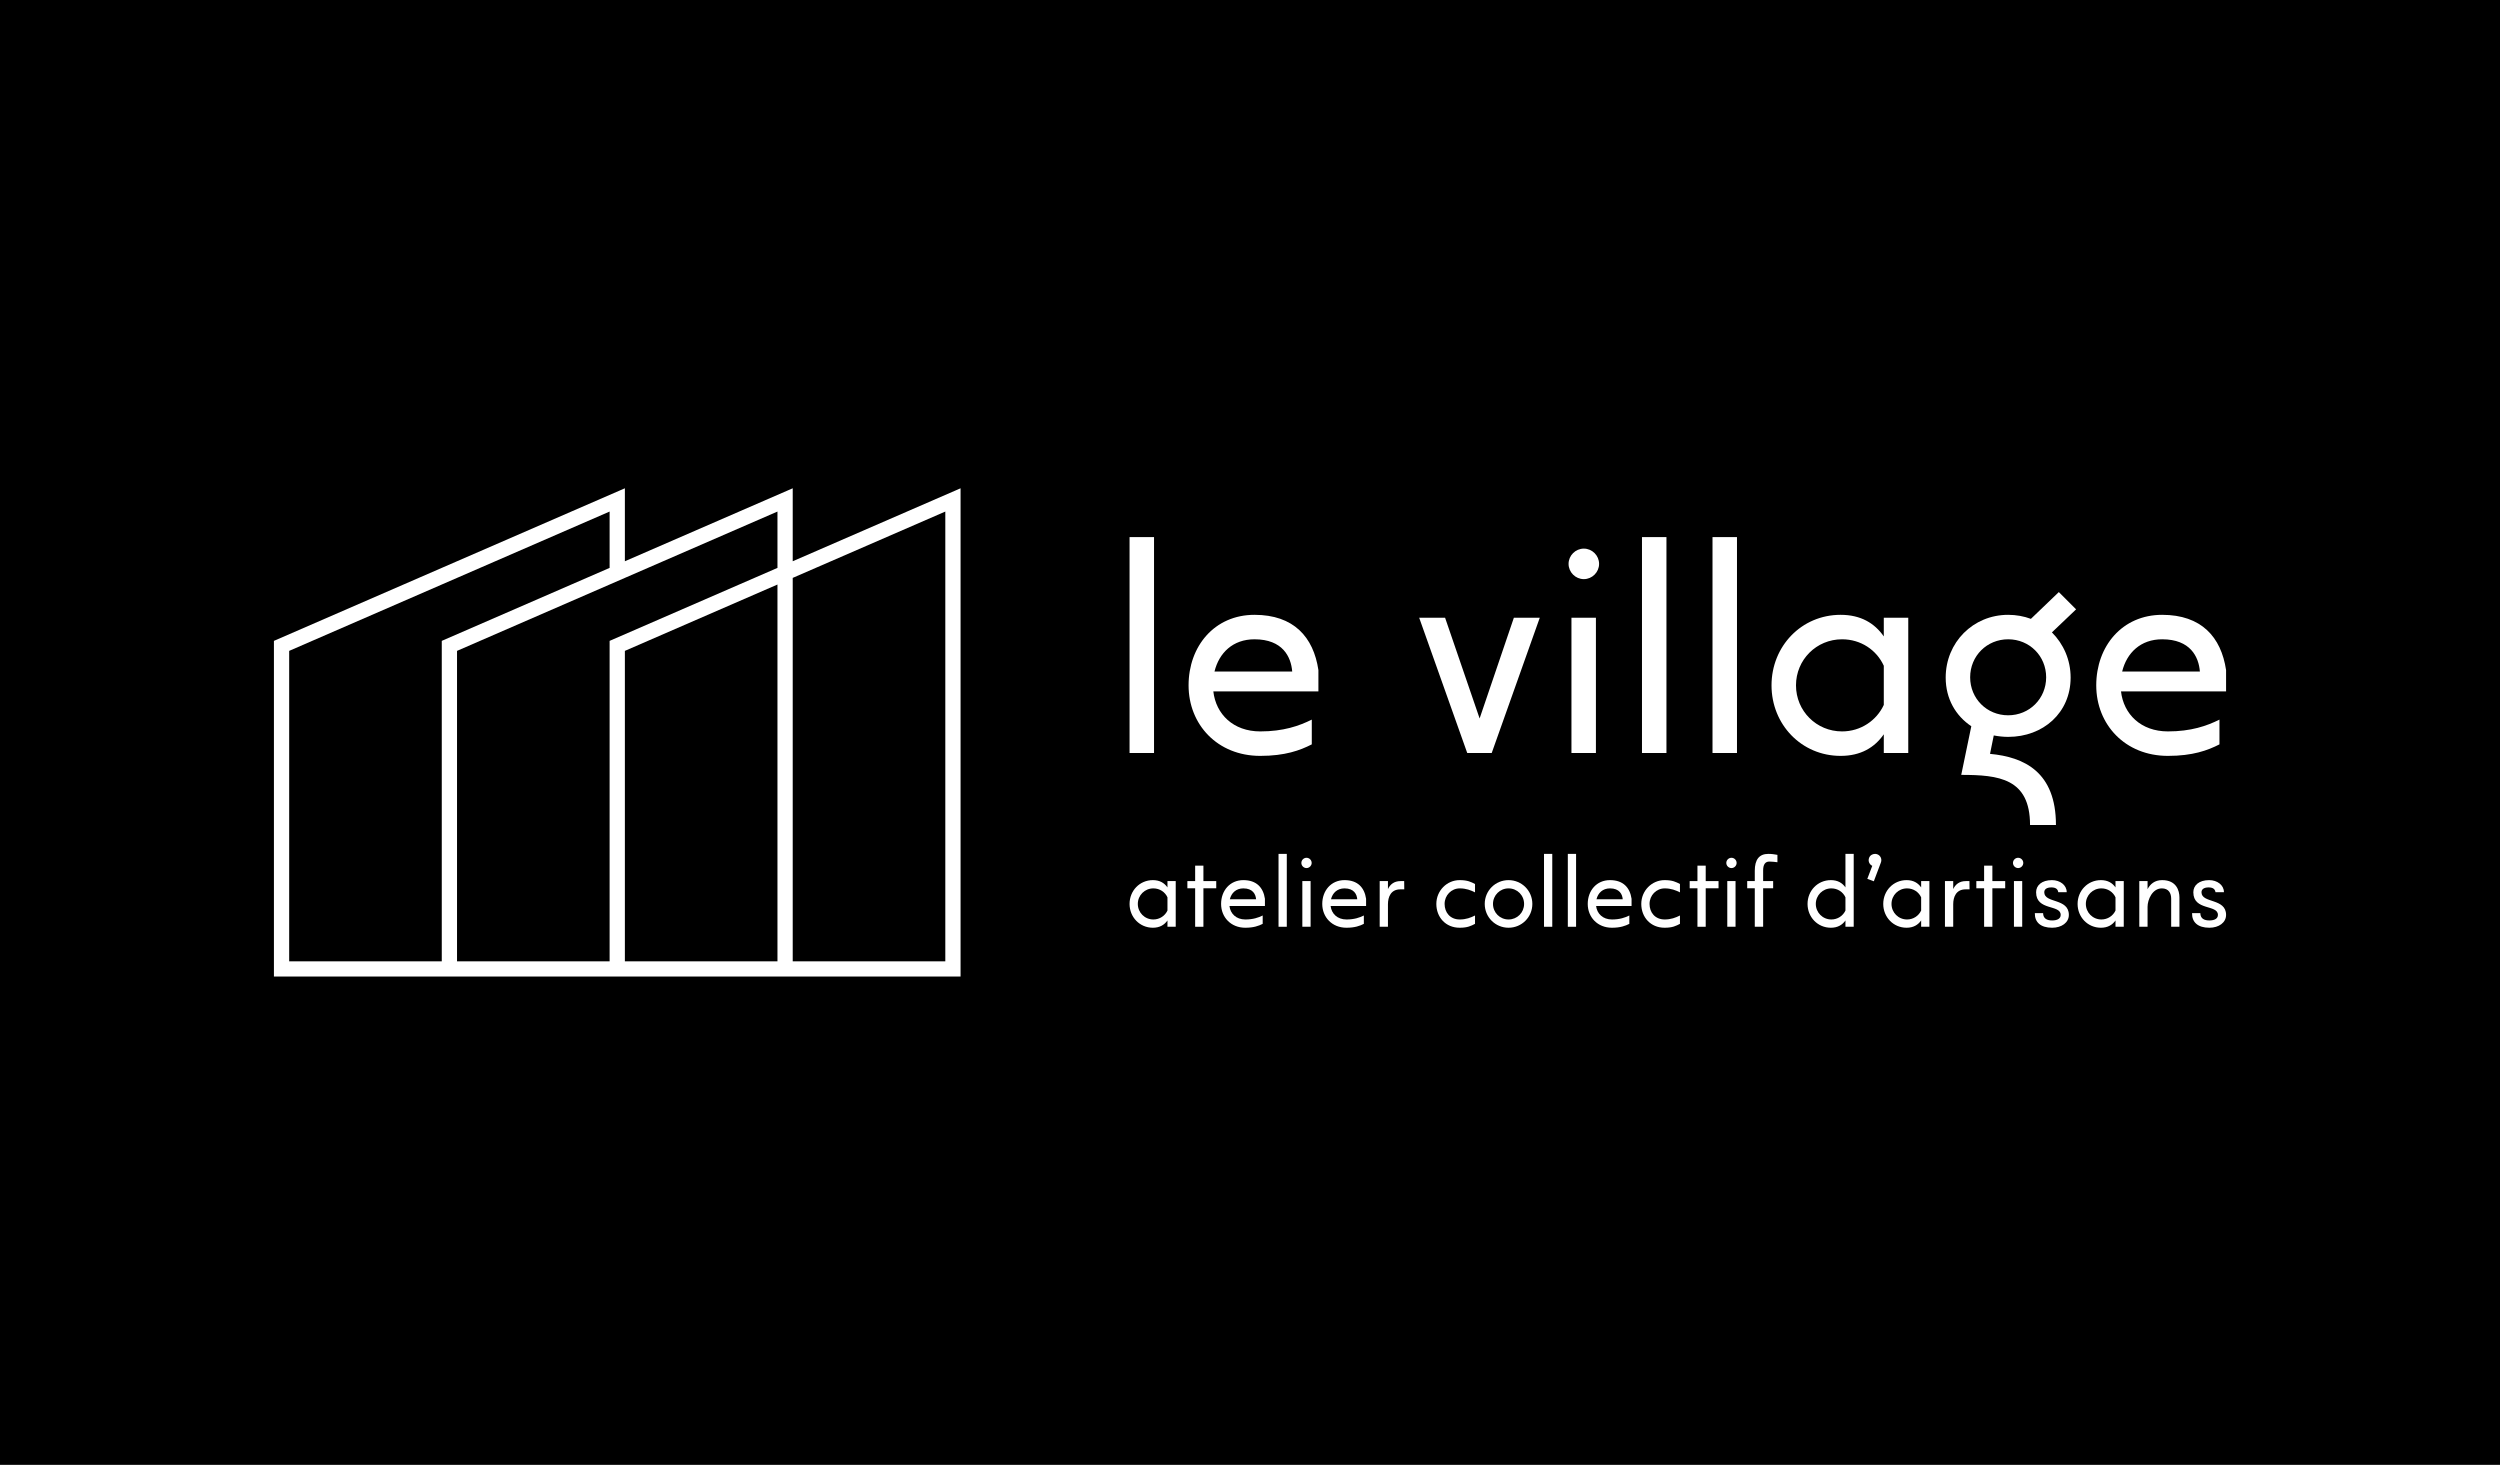
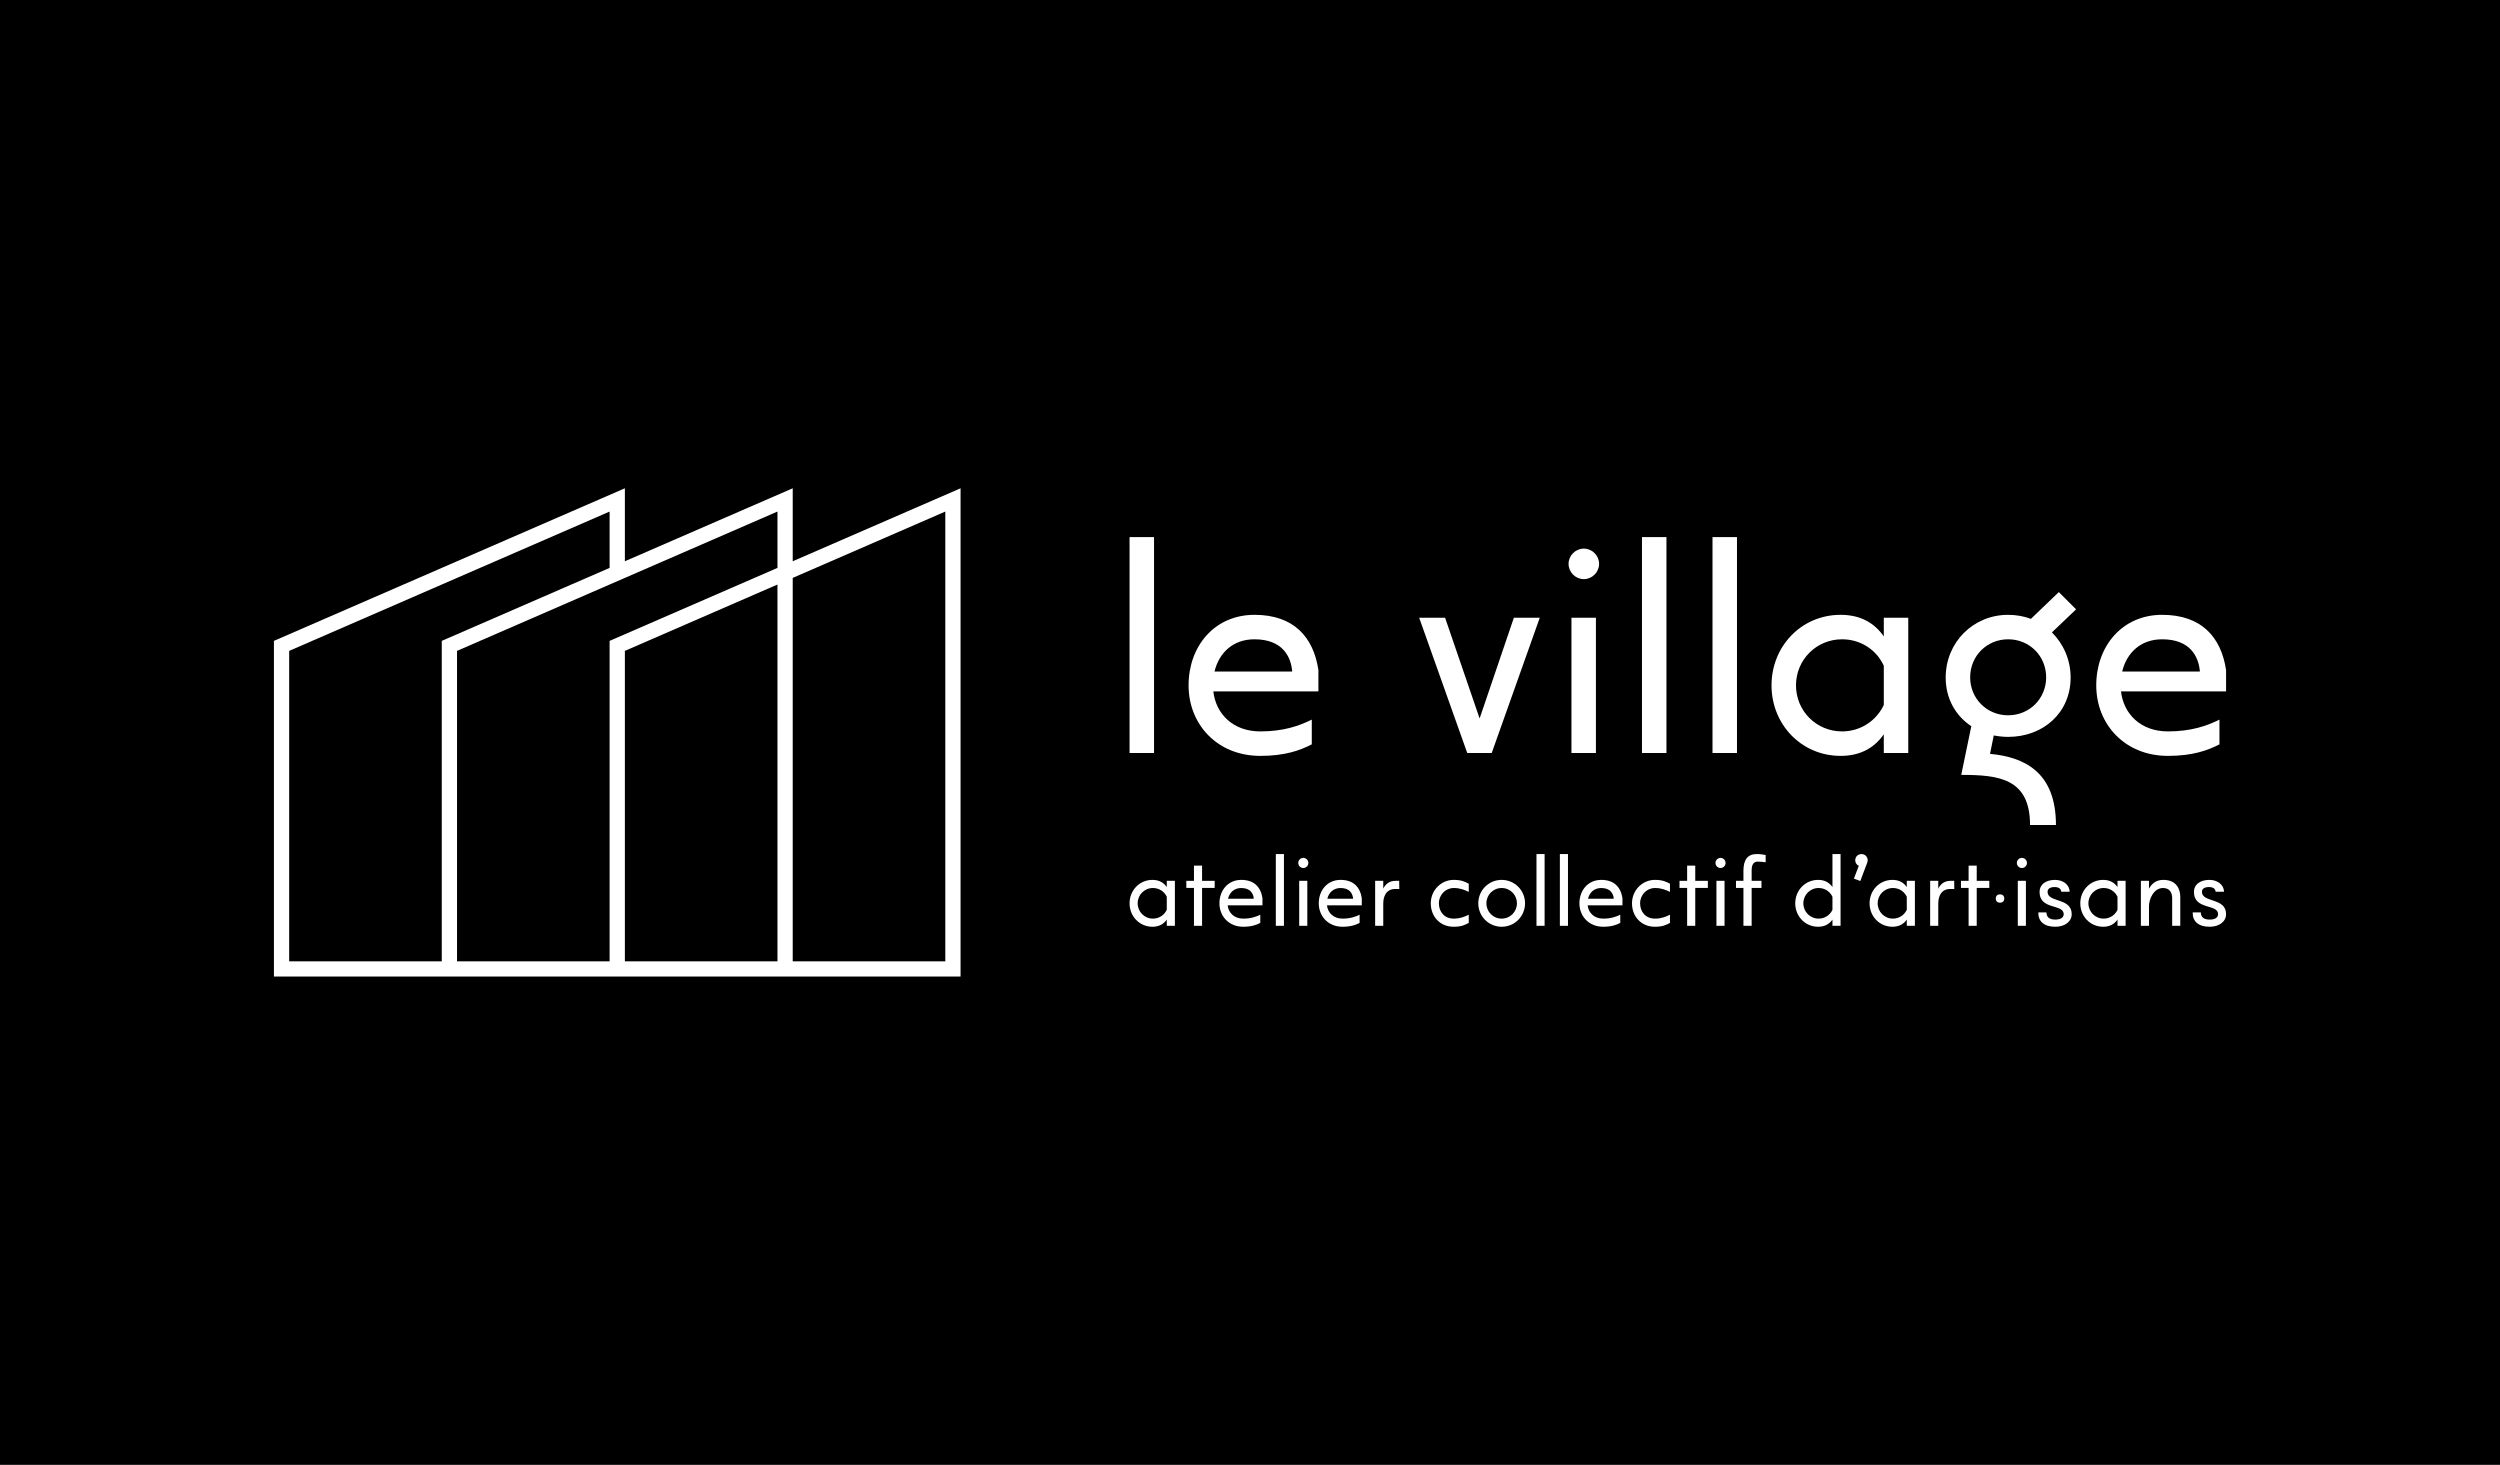
<svg xmlns="http://www.w3.org/2000/svg" width="100%" height="100%" viewBox="0 0 1024 600" version="1.1" xml:space="preserve" style="fill-rule:evenodd;clip-rule:evenodd;stroke-linejoin:round;stroke-miterlimit:2;">
-   <g transform="matrix(1,0,0,1,-308,-520)">
-     <g id="banner-wb-dark" transform="matrix(1,0,0,1,564,564)">
+   <g transform="matrix(1,0,0,1,-768,-980)">
+     <g id="banner-wb-dark" transform="matrix(1,0,0,1,1024,1024)">
      <g id="_1024x600" transform="matrix(2.08634,0,0,1.23343,-300.206,-75.5154)">
        <rect x="21.188" y="25.551" width="490.812" height="486.449" />
      </g>
      <g transform="matrix(0.78125,0,0,0.78125,-203.177,115.375)">
        <g transform="matrix(1.59692,0,0,1.59692,403.236,-458.966)">
-           <g transform="matrix(0.382843,0,0,0.382843,91.9001,-273.495)">
-             <g transform="matrix(83.3333,0,0,83.3333,-44.8651,1926.18)">
-               <path d="M0.04,-0.235C0.04,-0.099 0.144,0.01 0.28,0.01C0.35,0.01 0.398,-0.019 0.43,-0.065L0.43,-0L0.515,-0L0.515,-0.47L0.43,-0.47L0.43,-0.405C0.398,-0.451 0.35,-0.48 0.28,-0.48C0.144,-0.48 0.04,-0.371 0.04,-0.235ZM0.285,-0.395C0.35,-0.395 0.405,-0.358 0.43,-0.303L0.43,-0.167C0.405,-0.113 0.35,-0.075 0.285,-0.075C0.196,-0.075 0.125,-0.146 0.125,-0.235C0.125,-0.324 0.196,-0.395 0.285,-0.395Z" style="fill:white;fill-rule:nonzero;" />
-             </g>
-             <g transform="matrix(83.3333,0,0,83.3333,4.71824,1926.18)">
-               <path d="M0.04,-0.47L0.04,-0.396L0.12,-0.396L0.12,-0L0.205,-0L0.205,-0.396L0.337,-0.396L0.337,-0.47L0.205,-0.47L0.205,-0.629L0.12,-0.629L0.12,-0.47L0.04,-0.47Z" style="fill:white;fill-rule:nonzero;" />
-             </g>
-             <g transform="matrix(83.3333,0,0,83.3333,33.6349,1926.18)">
-               <path d="M0.04,-0.235C0.04,-0.099 0.14,0.01 0.289,0.01C0.375,0.01 0.427,-0.009 0.468,-0.03L0.468,-0.116C0.424,-0.094 0.369,-0.075 0.289,-0.075C0.195,-0.075 0.135,-0.135 0.126,-0.214L0.491,-0.214L0.491,-0.288C0.474,-0.403 0.405,-0.48 0.269,-0.48C0.13,-0.48 0.04,-0.371 0.04,-0.235ZM0.269,-0.395C0.367,-0.395 0.396,-0.334 0.4,-0.283L0.13,-0.283C0.146,-0.348 0.194,-0.395 0.269,-0.395Z" style="fill:white;fill-rule:nonzero;" />
-             </g>
-             <g transform="matrix(83.3333,0,0,83.3333,79.5516,1926.18)">
-               <rect x="0.08" y="-0.75" width="0.085" height="0.75" style="fill:white;fill-rule:nonzero;" />
-             </g>
-             <g transform="matrix(83.3333,0,0,83.3333,99.9682,1926.18)">
-               <path d="M0.08,-0L0.165,-0L0.165,-0.47L0.08,-0.47L0.08,-0ZM0.07,-0.657C0.07,-0.628 0.094,-0.604 0.123,-0.604C0.152,-0.604 0.176,-0.628 0.176,-0.657C0.176,-0.686 0.152,-0.71 0.123,-0.71C0.094,-0.71 0.07,-0.686 0.07,-0.657Z" style="fill:white;fill-rule:nonzero;" />
-             </g>
-             <g transform="matrix(83.3333,0,0,83.3333,120.385,1926.18)">
-               <path d="M0.04,-0.235C0.04,-0.099 0.14,0.01 0.289,0.01C0.375,0.01 0.427,-0.009 0.468,-0.03L0.468,-0.116C0.424,-0.094 0.369,-0.075 0.289,-0.075C0.195,-0.075 0.135,-0.135 0.126,-0.214L0.491,-0.214L0.491,-0.288C0.474,-0.403 0.405,-0.48 0.269,-0.48C0.13,-0.48 0.04,-0.371 0.04,-0.235ZM0.269,-0.395C0.367,-0.395 0.396,-0.334 0.4,-0.283L0.13,-0.283C0.146,-0.348 0.194,-0.395 0.269,-0.395Z" style="fill:white;fill-rule:nonzero;" />
-             </g>
-             <g transform="matrix(83.3333,0,0,83.3333,166.302,1926.18)">
-               <path d="M0.165,-0L0.165,-0.232C0.165,-0.307 0.195,-0.385 0.292,-0.385L0.333,-0.385L0.332,-0.47L0.295,-0.47C0.226,-0.47 0.187,-0.434 0.165,-0.388L0.165,-0.47L0.08,-0.47L0.08,-0L0.165,-0Z" style="fill:white;fill-rule:nonzero;" />
-             </g>
-             <g transform="matrix(83.3333,0,0,83.3333,218.218,1926.18)">
-               <path d="M0.28,0.01C0.362,0.01 0.397,-0.009 0.438,-0.03L0.438,-0.116C0.394,-0.094 0.346,-0.075 0.281,-0.075C0.183,-0.075 0.125,-0.146 0.125,-0.235C0.125,-0.324 0.195,-0.395 0.281,-0.395C0.346,-0.395 0.394,-0.376 0.438,-0.354L0.438,-0.44C0.397,-0.461 0.362,-0.48 0.28,-0.48C0.148,-0.48 0.04,-0.371 0.04,-0.235C0.04,-0.099 0.135,0.01 0.28,0.01Z" style="fill:white;fill-rule:nonzero;" />
-             </g>
-             <g transform="matrix(83.3333,0,0,83.3333,259.718,1926.18)">
-               <path d="M0.04,-0.235C0.04,-0.099 0.149,0.01 0.285,0.01C0.421,0.01 0.53,-0.099 0.53,-0.235C0.53,-0.371 0.421,-0.48 0.285,-0.48C0.149,-0.48 0.04,-0.371 0.04,-0.235ZM0.285,-0.395C0.374,-0.395 0.445,-0.324 0.445,-0.235C0.445,-0.146 0.374,-0.075 0.285,-0.075C0.196,-0.075 0.125,-0.146 0.125,-0.235C0.125,-0.324 0.196,-0.395 0.285,-0.395Z" style="fill:white;fill-rule:nonzero;" />
-             </g>
-             <g transform="matrix(83.3333,0,0,83.3333,307.218,1926.18)">
-               <rect x="0.08" y="-0.75" width="0.085" height="0.75" style="fill:white;fill-rule:nonzero;" />
-             </g>
-             <g transform="matrix(83.3333,0,0,83.3333,327.635,1926.18)">
-               <rect x="0.08" y="-0.75" width="0.085" height="0.75" style="fill:white;fill-rule:nonzero;" />
-             </g>
-             <g transform="matrix(83.3333,0,0,83.3333,348.052,1926.18)">
-               <path d="M0.04,-0.235C0.04,-0.099 0.14,0.01 0.289,0.01C0.375,0.01 0.427,-0.009 0.468,-0.03L0.468,-0.116C0.424,-0.094 0.369,-0.075 0.289,-0.075C0.195,-0.075 0.135,-0.135 0.126,-0.214L0.491,-0.214L0.491,-0.288C0.474,-0.403 0.405,-0.48 0.269,-0.48C0.13,-0.48 0.04,-0.371 0.04,-0.235ZM0.269,-0.395C0.367,-0.395 0.396,-0.334 0.4,-0.283L0.13,-0.283C0.146,-0.348 0.194,-0.395 0.269,-0.395Z" style="fill:white;fill-rule:nonzero;" />
-             </g>
-             <g transform="matrix(83.3333,0,0,83.3333,393.968,1926.18)">
-               <path d="M0.28,0.01C0.362,0.01 0.397,-0.009 0.438,-0.03L0.438,-0.116C0.394,-0.094 0.346,-0.075 0.281,-0.075C0.183,-0.075 0.125,-0.146 0.125,-0.235C0.125,-0.324 0.195,-0.395 0.281,-0.395C0.346,-0.395 0.394,-0.376 0.438,-0.354L0.438,-0.44C0.397,-0.461 0.362,-0.48 0.28,-0.48C0.148,-0.48 0.04,-0.371 0.04,-0.235C0.04,-0.099 0.135,0.01 0.28,0.01Z" style="fill:white;fill-rule:nonzero;" />
-             </g>
-             <g transform="matrix(83.3333,0,0,83.3333,435.468,1926.18)">
-               <path d="M0.04,-0.47L0.04,-0.396L0.12,-0.396L0.12,-0L0.205,-0L0.205,-0.396L0.337,-0.396L0.337,-0.47L0.205,-0.47L0.205,-0.629L0.12,-0.629L0.12,-0.47L0.04,-0.47Z" style="fill:white;fill-rule:nonzero;" />
-             </g>
-             <g transform="matrix(83.3333,0,0,83.3333,464.385,1926.18)">
-               <path d="M0.08,-0L0.165,-0L0.165,-0.47L0.08,-0.47L0.08,-0ZM0.07,-0.657C0.07,-0.628 0.094,-0.604 0.123,-0.604C0.152,-0.604 0.176,-0.628 0.176,-0.657C0.176,-0.686 0.152,-0.71 0.123,-0.71C0.094,-0.71 0.07,-0.686 0.07,-0.657Z" style="fill:white;fill-rule:nonzero;" />
-             </g>
-             <g transform="matrix(83.3333,0,0,83.3333,484.802,1926.18)">
-               <path d="M0.04,-0.47L0.04,-0.396L0.118,-0.396L0.118,-0L0.204,-0L0.204,-0.396L0.307,-0.396L0.307,-0.47L0.204,-0.47L0.204,-0.58C0.204,-0.64 0.225,-0.671 0.268,-0.671C0.298,-0.671 0.324,-0.667 0.351,-0.664L0.351,-0.74C0.324,-0.745 0.294,-0.75 0.257,-0.75C0.164,-0.75 0.118,-0.692 0.118,-0.576L0.118,-0.47L0.04,-0.47Z" style="fill:white;fill-rule:nonzero;" />
-             </g>
-             <g transform="matrix(83.3333,0,0,83.3333,536.552,1926.18)">
-               <path d="M0.04,-0.235C0.04,-0.099 0.144,0.01 0.28,0.01C0.35,0.01 0.398,-0.019 0.43,-0.065L0.43,-0L0.515,-0L0.515,-0.75L0.43,-0.75L0.43,-0.405C0.398,-0.451 0.35,-0.48 0.28,-0.48C0.144,-0.48 0.04,-0.371 0.04,-0.235ZM0.285,-0.395C0.35,-0.395 0.405,-0.358 0.43,-0.303L0.43,-0.167C0.405,-0.113 0.35,-0.075 0.285,-0.075C0.196,-0.075 0.125,-0.146 0.125,-0.235C0.125,-0.324 0.196,-0.395 0.285,-0.395Z" style="fill:white;fill-rule:nonzero;" />
-             </g>
-             <g transform="matrix(83.3333,0,0,83.3333,586.135,1926.18)">
-               <path d="M0.06,-0.493L0.127,-0.468L0.199,-0.659C0.199,-0.66 0.2,-0.661 0.2,-0.662C0.213,-0.696 0.196,-0.734 0.162,-0.746C0.154,-0.749 0.147,-0.75 0.139,-0.75C0.112,-0.75 0.087,-0.734 0.078,-0.708C0.066,-0.676 0.081,-0.641 0.111,-0.627L0.06,-0.493Z" style="fill:white;fill-rule:nonzero;" />
-             </g>
-             <g transform="matrix(83.3333,0,0,83.3333,601.468,1926.18)">
-               <path d="M0.04,-0.235C0.04,-0.099 0.144,0.01 0.28,0.01C0.35,0.01 0.398,-0.019 0.43,-0.065L0.43,-0L0.515,-0L0.515,-0.47L0.43,-0.47L0.43,-0.405C0.398,-0.451 0.35,-0.48 0.28,-0.48C0.144,-0.48 0.04,-0.371 0.04,-0.235ZM0.285,-0.395C0.35,-0.395 0.405,-0.358 0.43,-0.303L0.43,-0.167C0.405,-0.113 0.35,-0.075 0.285,-0.075C0.196,-0.075 0.125,-0.146 0.125,-0.235C0.125,-0.324 0.196,-0.395 0.285,-0.395Z" style="fill:white;fill-rule:nonzero;" />
-             </g>
-             <g transform="matrix(83.3333,0,0,83.3333,651.052,1926.18)">
-               <path d="M0.165,-0L0.165,-0.232C0.165,-0.307 0.195,-0.385 0.292,-0.385L0.333,-0.385L0.332,-0.47L0.295,-0.47C0.226,-0.47 0.187,-0.434 0.165,-0.388L0.165,-0.47L0.08,-0.47L0.08,-0L0.165,-0Z" style="fill:white;fill-rule:nonzero;" />
-             </g>
-             <g transform="matrix(83.3333,0,0,83.3333,681.302,1926.18)">
-               <path d="M0.04,-0.47L0.04,-0.396L0.12,-0.396L0.12,-0L0.205,-0L0.205,-0.396L0.337,-0.396L0.337,-0.47L0.205,-0.47L0.205,-0.629L0.12,-0.629L0.12,-0.47L0.04,-0.47Z" style="fill:white;fill-rule:nonzero;" />
-             </g>
-             <g transform="matrix(83.3333,0,0,83.3333,710.218,1926.18)">
-               <path d="M0.08,-0L0.165,-0L0.165,-0.47L0.08,-0.47L0.08,-0ZM0.07,-0.657C0.07,-0.628 0.094,-0.604 0.123,-0.604C0.152,-0.604 0.176,-0.628 0.176,-0.657C0.176,-0.686 0.152,-0.71 0.123,-0.71C0.094,-0.71 0.07,-0.686 0.07,-0.657Z" style="fill:white;fill-rule:nonzero;" />
-             </g>
-             <g transform="matrix(83.3333,0,0,83.3333,730.635,1926.18)">
-               <path d="M0.228,0.01C0.326,0.01 0.4,-0.043 0.4,-0.122C0.4,-0.297 0.147,-0.239 0.147,-0.355C0.147,-0.385 0.171,-0.405 0.22,-0.405C0.262,-0.405 0.286,-0.39 0.291,-0.356L0.378,-0.356C0.378,-0.429 0.309,-0.48 0.226,-0.48C0.121,-0.48 0.063,-0.426 0.063,-0.355C0.063,-0.162 0.316,-0.232 0.316,-0.122C0.316,-0.087 0.286,-0.065 0.228,-0.065C0.175,-0.065 0.136,-0.084 0.135,-0.14L0.05,-0.14C0.048,-0.047 0.109,0.01 0.228,0.01Z" style="fill:white;fill-rule:nonzero;" />
-             </g>
-             <g transform="matrix(83.3333,0,0,83.3333,768.135,1926.18)">
-               <path d="M0.04,-0.235C0.04,-0.099 0.144,0.01 0.28,0.01C0.35,0.01 0.398,-0.019 0.43,-0.065L0.43,-0L0.515,-0L0.515,-0.47L0.43,-0.47L0.43,-0.405C0.398,-0.451 0.35,-0.48 0.28,-0.48C0.144,-0.48 0.04,-0.371 0.04,-0.235ZM0.285,-0.395C0.35,-0.395 0.405,-0.358 0.43,-0.303L0.43,-0.167C0.405,-0.113 0.35,-0.075 0.285,-0.075C0.196,-0.075 0.125,-0.146 0.125,-0.235C0.125,-0.324 0.196,-0.395 0.285,-0.395Z" style="fill:white;fill-rule:nonzero;" />
-             </g>
-             <g transform="matrix(83.3333,0,0,83.3333,817.718,1926.18)">
-               <path d="M0.165,-0L0.165,-0.205C0.165,-0.28 0.215,-0.395 0.312,-0.395C0.381,-0.395 0.408,-0.347 0.408,-0.289L0.408,-0L0.493,-0L0.493,-0.302C0.493,-0.372 0.462,-0.48 0.315,-0.48C0.238,-0.48 0.192,-0.439 0.165,-0.387L0.165,-0.47L0.08,-0.47L0.08,-0L0.165,-0Z" style="fill:white;fill-rule:nonzero;" />
-             </g>
-             <g transform="matrix(83.3333,0,0,83.3333,865.468,1926.18)">
-               <path d="M0.228,0.01C0.326,0.01 0.4,-0.043 0.4,-0.122C0.4,-0.297 0.147,-0.239 0.147,-0.355C0.147,-0.385 0.171,-0.405 0.22,-0.405C0.262,-0.405 0.286,-0.39 0.291,-0.356L0.378,-0.356C0.378,-0.429 0.309,-0.48 0.226,-0.48C0.121,-0.48 0.063,-0.426 0.063,-0.355C0.063,-0.162 0.316,-0.232 0.316,-0.122C0.316,-0.087 0.286,-0.065 0.228,-0.065C0.175,-0.065 0.136,-0.084 0.135,-0.14L0.05,-0.14C0.048,-0.047 0.109,0.01 0.228,0.01Z" style="fill:white;fill-rule:nonzero;" />
-             </g>
+           <g transform="matrix(0.383756,0,0,0.384825,91.5055,-277.627)">
+             <path d="M-40.405,1906.99C-40.405,1918.1 -31.916,1926.99 -20.814,1926.99C-15.101,1926.99 -11.183,1924.62 -8.57,1920.87L-8.57,1926.18L-1.632,1926.18L-1.632,1887.81L-8.57,1887.81L-8.57,1893.12C-11.183,1889.36 -15.101,1887 -20.814,1887C-31.916,1887 -40.405,1895.89 -40.405,1906.99ZM-20.406,1893.93C-15.101,1893.93 -10.611,1896.95 -8.57,1901.44L-8.57,1912.54C-10.611,1916.95 -15.101,1920.05 -20.406,1920.05C-27.671,1920.05 -33.466,1914.26 -33.466,1906.99C-33.466,1899.73 -27.671,1893.93 -20.406,1893.93Z" style="fill:white;fill-rule:nonzero;" />
+             <path d="M8.163,1887.81L8.163,1893.85L14.693,1893.85L14.693,1926.18L21.631,1926.18L21.631,1893.85L32.406,1893.85L32.406,1887.81L21.631,1887.81L21.631,1874.83L14.693,1874.83L14.693,1887.81L8.163,1887.81Z" style="fill:white;fill-rule:nonzero;" />
+             <path d="M36.487,1906.99C36.487,1918.1 44.65,1926.99 56.812,1926.99C63.832,1926.99 68.076,1925.44 71.423,1923.73L71.423,1916.71C67.832,1918.5 63.342,1920.05 56.812,1920.05C49.139,1920.05 44.242,1915.16 43.507,1908.71L73.301,1908.71L73.301,1902.67C71.913,1893.28 66.281,1887 55.18,1887C43.834,1887 36.487,1895.89 36.487,1906.99ZM55.18,1893.93C63.179,1893.93 65.546,1898.91 65.873,1903.08L43.834,1903.08C45.14,1897.77 49.058,1893.93 55.18,1893.93Z" style="fill:white;fill-rule:nonzero;" />
+             <rect x="84.728" y="1864.96" width="6.938" height="61.22" style="fill:white;fill-rule:nonzero;" />
+             <path d="M104.727,1926.18L111.665,1926.18L111.665,1887.81L104.727,1887.81L104.727,1926.18ZM103.91,1872.55C103.91,1874.91 105.869,1876.87 108.237,1876.87C110.604,1876.87 112.563,1874.91 112.563,1872.55C112.563,1870.18 110.604,1868.22 108.237,1868.22C105.869,1868.22 103.91,1870.18 103.91,1872.55Z" style="fill:white;fill-rule:nonzero;" />
+             <path d="M121.46,1906.99C121.46,1918.1 129.623,1926.99 141.785,1926.99C148.805,1926.99 153.049,1925.44 156.396,1923.73L156.396,1916.71C152.804,1918.5 148.315,1920.05 141.785,1920.05C134.112,1920.05 129.214,1915.16 128.48,1908.71L158.273,1908.71L158.273,1902.67C156.886,1893.28 151.254,1887 140.152,1887C128.806,1887 121.46,1895.89 121.46,1906.99ZM140.152,1893.93C148.152,1893.93 150.519,1898.91 150.845,1903.08L128.806,1903.08C130.112,1897.77 134.03,1893.93 140.152,1893.93Z" style="fill:white;fill-rule:nonzero;" />
+             <path d="M176.639,1926.18L176.639,1907.24C176.639,1901.12 179.088,1894.75 187.006,1894.75L190.352,1894.75L190.271,1887.81L187.251,1887.81C181.618,1887.81 178.435,1890.75 176.639,1894.51L176.639,1887.81L169.701,1887.81L169.701,1926.18L176.639,1926.18Z" style="fill:white;fill-rule:nonzero;" />
+             <path d="M236.879,1926.99C243.573,1926.99 246.43,1925.44 249.776,1923.73L249.776,1916.71C246.185,1918.5 242.267,1920.05 236.961,1920.05C228.962,1920.05 224.227,1914.26 224.227,1906.99C224.227,1899.73 229.941,1893.93 236.961,1893.93C242.267,1893.93 246.185,1895.48 249.776,1897.28L249.776,1890.26C246.43,1888.55 243.573,1887 236.879,1887C226.105,1887 217.289,1895.89 217.289,1906.99C217.289,1918.1 225.044,1926.99 236.879,1926.99Z" style="fill:white;fill-rule:nonzero;" />
+             <path d="M257.939,1906.99C257.939,1918.1 266.836,1926.99 277.937,1926.99C289.038,1926.99 297.936,1918.1 297.936,1906.99C297.936,1895.89 289.038,1887 277.937,1887C266.836,1887 257.939,1895.89 257.939,1906.99ZM277.937,1893.93C285.202,1893.93 290.998,1899.73 290.998,1906.99C290.998,1914.26 285.202,1920.05 277.937,1920.05C270.673,1920.05 264.877,1914.26 264.877,1906.99C264.877,1899.73 270.673,1893.93 277.937,1893.93Z" style="fill:white;fill-rule:nonzero;" />
+             <rect x="307.731" y="1864.96" width="6.938" height="61.22" style="fill:white;fill-rule:nonzero;" />
+             <rect x="327.729" y="1864.96" width="6.938" height="61.22" style="fill:white;fill-rule:nonzero;" />
+             <path d="M344.463,1906.99C344.463,1918.1 352.625,1926.99 364.788,1926.99C371.807,1926.99 376.052,1925.44 379.399,1923.73L379.399,1916.71C375.807,1918.5 371.318,1920.05 364.788,1920.05C357.115,1920.05 352.217,1915.16 351.482,1908.71L381.276,1908.71L381.276,1902.67C379.888,1893.28 374.256,1887 363.155,1887C351.809,1887 344.463,1895.89 344.463,1906.99ZM363.155,1893.93C371.154,1893.93 373.522,1898.91 373.848,1903.08L351.809,1903.08C353.115,1897.77 357.033,1893.93 363.155,1893.93Z" style="fill:white;fill-rule:nonzero;" />
+             <path d="M409.029,1926.99C415.722,1926.99 418.579,1925.44 421.926,1923.73L421.926,1916.71C418.334,1918.5 414.416,1920.05 409.111,1920.05C401.111,1920.05 396.377,1914.26 396.377,1906.99C396.377,1899.73 402.091,1893.93 409.111,1893.93C414.416,1893.93 418.334,1895.48 421.926,1897.28L421.926,1890.26C418.579,1888.55 415.722,1887 409.029,1887C398.254,1887 389.439,1895.89 389.439,1906.99C389.439,1918.1 397.193,1926.99 409.029,1926.99Z" style="fill:white;fill-rule:nonzero;" />
+             <path d="M430.088,1887.81L430.088,1893.85L436.619,1893.85L436.619,1926.18L443.557,1926.18L443.557,1893.85L454.331,1893.85L454.331,1887.81L443.557,1887.81L443.557,1874.83L436.619,1874.83L436.619,1887.81L430.088,1887.81Z" style="fill:white;fill-rule:nonzero;" />
+             <path d="M461.678,1926.18L468.616,1926.18L468.616,1887.81L461.678,1887.81L461.678,1926.18ZM460.862,1872.55C460.862,1874.91 462.821,1876.87 465.188,1876.87C467.555,1876.87 469.514,1874.91 469.514,1872.55C469.514,1870.18 467.555,1868.22 465.188,1868.22C462.821,1868.22 460.862,1870.18 460.862,1872.55Z" style="fill:white;fill-rule:nonzero;" />
+             <path d="M478.411,1887.81L478.411,1893.85L484.778,1893.85L484.778,1926.18L491.798,1926.18L491.798,1893.85L500.205,1893.85L500.205,1887.81L491.798,1887.81L491.798,1878.83C491.798,1873.93 493.512,1871.4 497.022,1871.4C499.471,1871.4 501.593,1871.73 503.797,1871.98L503.797,1865.77C501.593,1865.36 499.144,1864.96 496.124,1864.96C488.533,1864.96 484.778,1869.69 484.778,1879.16L484.778,1887.81L478.411,1887.81Z" style="fill:white;fill-rule:nonzero;" />
+             <path d="M529.101,1906.99C529.101,1918.1 537.59,1926.99 548.691,1926.99C554.405,1926.99 558.323,1924.62 560.935,1920.87L560.935,1926.18L567.873,1926.18L567.873,1864.96L560.935,1864.96L560.935,1893.12C558.323,1889.36 554.405,1887 548.691,1887C537.59,1887 529.101,1895.89 529.101,1906.99ZM549.099,1893.93C554.405,1893.93 558.895,1896.95 560.935,1901.44L560.935,1912.54C558.895,1916.95 554.405,1920.05 549.099,1920.05C541.835,1920.05 536.039,1914.26 536.039,1906.99C536.039,1899.73 541.835,1893.93 549.099,1893.93Z" style="fill:white;fill-rule:nonzero;" />
+             <path d="M579.301,1885.93L584.77,1887.98L590.647,1872.38C590.647,1872.3 590.729,1872.22 590.729,1872.14C591.79,1869.36 590.402,1866.26 587.627,1865.28C586.974,1865.04 586.403,1864.96 585.75,1864.96C583.546,1864.96 581.505,1866.26 580.77,1868.38C579.791,1871 581.015,1873.85 583.464,1875L579.301,1885.93Z" style="fill:white;fill-rule:nonzero;" />
+             <path d="M592.688,1906.99C592.688,1918.1 601.177,1926.99 612.278,1926.99C617.992,1926.99 621.91,1924.62 624.522,1920.87L624.522,1926.18L631.46,1926.18L631.46,1887.81L624.522,1887.81L624.522,1893.12C621.91,1889.36 617.992,1887 612.278,1887C601.177,1887 592.688,1895.89 592.688,1906.99ZM612.686,1893.93C617.992,1893.93 622.481,1896.95 624.522,1901.44L624.522,1912.54C622.481,1916.95 617.992,1920.05 612.686,1920.05C605.421,1920.05 599.626,1914.26 599.626,1906.99C599.626,1899.73 605.421,1893.93 612.686,1893.93Z" style="fill:white;fill-rule:nonzero;" />
+             <path d="M651.459,1926.18L651.459,1907.24C651.459,1901.12 653.907,1894.75 661.825,1894.75L665.172,1894.75L665.09,1887.81L662.07,1887.81C656.438,1887.81 653.254,1890.75 651.459,1894.51L651.459,1887.81L644.52,1887.81L644.52,1926.18L651.459,1926.18Z" style="fill:white;fill-rule:nonzero;" />
+             <path d="M670.886,1887.81L670.886,1893.85L677.416,1893.85L677.416,1926.18L684.354,1926.18L684.354,1893.85L695.129,1893.85L695.129,1887.81L684.354,1887.81L684.354,1874.83L677.416,1874.83L677.416,1887.81L670.886,1887.81Z" style="fill:white;fill-rule:nonzero;" />
+             <path d="M700.632,1902.93C700.632,1901.91 700.935,1901.06 701.541,1900.38C702.147,1899.7 703.055,1899.36 704.267,1899.36C705.479,1899.36 706.398,1899.7 707.025,1900.38C707.652,1901.06 707.966,1901.91 707.966,1902.93C707.966,1903.93 707.652,1904.77 707.025,1905.43C706.398,1906.1 705.479,1906.44 704.267,1906.44C703.055,1906.44 702.147,1906.1 701.541,1905.43C700.935,1904.77 700.632,1903.93 700.632,1902.93Z" style="fill:white;fill-rule:nonzero;" />
+             <path d="M719.502,1926.18L726.44,1926.18L726.44,1887.81L719.502,1887.81L719.502,1926.18ZM718.685,1872.55C718.685,1874.91 720.644,1876.87 723.012,1876.87C725.379,1876.87 727.338,1874.91 727.338,1872.55C727.338,1870.18 725.379,1868.22 723.012,1868.22C720.644,1868.22 718.685,1870.18 718.685,1872.55Z" style="fill:white;fill-rule:nonzero;" />
+             <path d="M751.581,1926.99C759.58,1926.99 765.62,1922.67 765.62,1916.22C765.62,1901.93 744.969,1906.67 744.969,1897.2C744.969,1894.75 746.928,1893.12 750.928,1893.12C754.356,1893.12 756.315,1894.34 756.723,1897.12L763.825,1897.12C763.825,1891.16 758.192,1887 751.418,1887C742.847,1887 738.112,1891.4 738.112,1897.2C738.112,1912.95 758.764,1907.24 758.764,1916.22C758.764,1919.07 756.315,1920.87 751.581,1920.87C747.255,1920.87 744.071,1919.32 743.99,1914.75L737.051,1914.75C736.888,1922.34 741.867,1926.99 751.581,1926.99Z" style="fill:white;fill-rule:nonzero;" />
+             <path d="M772.967,1906.99C772.967,1918.1 781.456,1926.99 792.557,1926.99C798.271,1926.99 802.189,1924.62 804.801,1920.87L804.801,1926.18L811.739,1926.18L811.739,1887.81L804.801,1887.81L804.801,1893.12C802.189,1889.36 798.271,1887 792.557,1887C781.456,1887 772.967,1895.89 772.967,1906.99ZM792.965,1893.93C798.271,1893.93 802.76,1896.95 804.801,1901.44L804.801,1912.54C802.76,1916.95 798.271,1920.05 792.965,1920.05C785.7,1920.05 779.905,1914.26 779.905,1906.99C779.905,1899.73 785.7,1893.93 792.965,1893.93Z" style="fill:white;fill-rule:nonzero;" />
+             <path d="M831.738,1926.18L831.738,1909.44C831.738,1903.32 835.819,1893.93 843.737,1893.93C849.369,1893.93 851.573,1897.85 851.573,1902.59L851.573,1926.18L858.511,1926.18L858.511,1901.53C858.511,1895.81 855.981,1887 843.982,1887C837.696,1887 833.942,1890.34 831.738,1894.59L831.738,1887.81L824.799,1887.81L824.799,1926.18L831.738,1926.18Z" style="fill:white;fill-rule:nonzero;" />
+             <path d="M883.652,1926.99C891.651,1926.99 897.692,1922.67 897.692,1916.22C897.692,1901.93 877.04,1906.67 877.04,1897.2C877.04,1894.75 878.999,1893.12 882.999,1893.12C886.427,1893.12 888.386,1894.34 888.794,1897.12L895.896,1897.12C895.896,1891.16 890.264,1887 883.489,1887C874.918,1887 870.184,1891.4 870.184,1897.2C870.184,1912.95 890.835,1907.24 890.835,1916.22C890.835,1919.07 888.386,1920.87 883.652,1920.87C879.326,1920.87 876.142,1919.32 876.061,1914.75L869.122,1914.75C868.959,1922.34 873.938,1926.99 883.652,1926.99Z" style="fill:white;fill-rule:nonzero;" />
          </g>
          <g transform="matrix(1.89026,0,0,1.89026,-553.799,-1785.82)">
            <g transform="matrix(50,0,0,50,329.181,1160)">
              <rect x="0.08" y="-0.75" width="0.085" height="0.75" style="fill:white;fill-rule:nonzero;" />
            </g>
            <g transform="matrix(50,0,0,50,341.431,1160)">
              <path d="M0.04,-0.235C0.04,-0.099 0.14,0.01 0.289,0.01C0.375,0.01 0.427,-0.009 0.468,-0.03L0.468,-0.116C0.424,-0.094 0.369,-0.075 0.289,-0.075C0.195,-0.075 0.135,-0.135 0.126,-0.214L0.491,-0.214L0.491,-0.288C0.474,-0.403 0.405,-0.48 0.269,-0.48C0.13,-0.48 0.04,-0.371 0.04,-0.235ZM0.269,-0.395C0.367,-0.395 0.396,-0.334 0.4,-0.283L0.13,-0.283C0.146,-0.348 0.194,-0.395 0.269,-0.395Z" style="fill:white;fill-rule:nonzero;" />
            </g>
            <g transform="matrix(50,0,0,50,381.981,1160)">
              <path d="M0.03,-0.47L0.197,-0L0.282,-0L0.449,-0.47L0.359,-0.47L0.24,-0.12L0.12,-0.47L0.03,-0.47Z" style="fill:white;fill-rule:nonzero;" />
            </g>
            <g transform="matrix(50,0,0,50,405.931,1160)">
              <path d="M0.08,-0L0.165,-0L0.165,-0.47L0.08,-0.47L0.08,-0ZM0.07,-0.657C0.07,-0.628 0.094,-0.604 0.123,-0.604C0.152,-0.604 0.176,-0.628 0.176,-0.657C0.176,-0.686 0.152,-0.71 0.123,-0.71C0.094,-0.71 0.07,-0.686 0.07,-0.657Z" style="fill:white;fill-rule:nonzero;" />
            </g>
            <g transform="matrix(50,0,0,50,418.181,1160)">
              <rect x="0.08" y="-0.75" width="0.085" height="0.75" style="fill:white;fill-rule:nonzero;" />
            </g>
            <g transform="matrix(50,0,0,50,430.431,1160)">
              <rect x="0.08" y="-0.75" width="0.085" height="0.75" style="fill:white;fill-rule:nonzero;" />
            </g>
            <g transform="matrix(50,0,0,50,442.681,1160)">
              <path d="M0.04,-0.235C0.04,-0.099 0.144,0.01 0.28,0.01C0.35,0.01 0.398,-0.019 0.43,-0.065L0.43,-0L0.515,-0L0.515,-0.47L0.43,-0.47L0.43,-0.405C0.398,-0.451 0.35,-0.48 0.28,-0.48C0.144,-0.48 0.04,-0.371 0.04,-0.235ZM0.285,-0.395C0.35,-0.395 0.405,-0.358 0.43,-0.303L0.43,-0.167C0.405,-0.113 0.35,-0.075 0.285,-0.075C0.196,-0.075 0.125,-0.146 0.125,-0.235C0.125,-0.324 0.196,-0.395 0.285,-0.395Z" style="fill:white;fill-rule:nonzero;" />
            </g>
            <g transform="matrix(50,0,0,50,472.431,1160)">
              <path d="M0.139,-0.093L0.104,0.076C0.234,0.076 0.343,0.088 0.343,0.25L0.433,0.25C0.433,0.066 0.323,0.014 0.204,0.003L0.217,-0.061C0.233,-0.058 0.25,-0.056 0.267,-0.056C0.389,-0.056 0.484,-0.14 0.484,-0.262C0.484,-0.324 0.459,-0.379 0.419,-0.419L0.503,-0.499L0.443,-0.559L0.346,-0.466C0.322,-0.475 0.295,-0.48 0.267,-0.48C0.145,-0.48 0.05,-0.384 0.05,-0.262C0.05,-0.188 0.085,-0.129 0.139,-0.093ZM0.135,-0.263C0.135,-0.337 0.193,-0.395 0.267,-0.395C0.341,-0.395 0.399,-0.337 0.399,-0.263C0.399,-0.189 0.341,-0.131 0.267,-0.131C0.193,-0.131 0.135,-0.189 0.135,-0.263Z" style="fill:white;fill-rule:nonzero;" />
            </g>
            <g transform="matrix(50,0,0,50,499.081,1160)">
              <path d="M0.04,-0.235C0.04,-0.099 0.14,0.01 0.289,0.01C0.375,0.01 0.427,-0.009 0.468,-0.03L0.468,-0.116C0.424,-0.094 0.369,-0.075 0.289,-0.075C0.195,-0.075 0.135,-0.135 0.126,-0.214L0.491,-0.214L0.491,-0.288C0.474,-0.403 0.405,-0.48 0.269,-0.48C0.13,-0.48 0.04,-0.371 0.04,-0.235ZM0.269,-0.395C0.367,-0.395 0.396,-0.334 0.4,-0.283L0.13,-0.283C0.146,-0.348 0.194,-0.395 0.269,-0.395Z" style="fill:white;fill-rule:nonzero;" />
            </g>
          </g>
        </g>
        <g transform="matrix(1.28,0,0,1.28,-461.853,-869.6)">
          <path d="M632.698,749.891L701.448,720L701.448,920L420.198,920L420.198,782.5L563.948,720L563.948,749.891L632.698,720L632.698,749.891ZM557.698,752.609L488.948,782.5L488.948,913.75L426.448,913.75L426.448,786.598C470.198,767.576 513.948,748.554 557.698,729.533L557.698,752.609ZM626.448,752.609L557.698,782.5L557.698,913.75L495.198,913.75L495.198,786.598C538.948,767.576 582.698,748.554 626.448,729.533L626.448,752.609ZM632.698,756.706L695.198,729.533L695.198,913.75L632.698,913.75L632.698,756.706ZM563.948,786.598L563.948,913.75L626.448,913.75L626.448,759.424C605.614,768.482 584.781,777.54 563.948,786.598Z" style="fill:white;" />
        </g>
      </g>
    </g>
  </g>
</svg>
